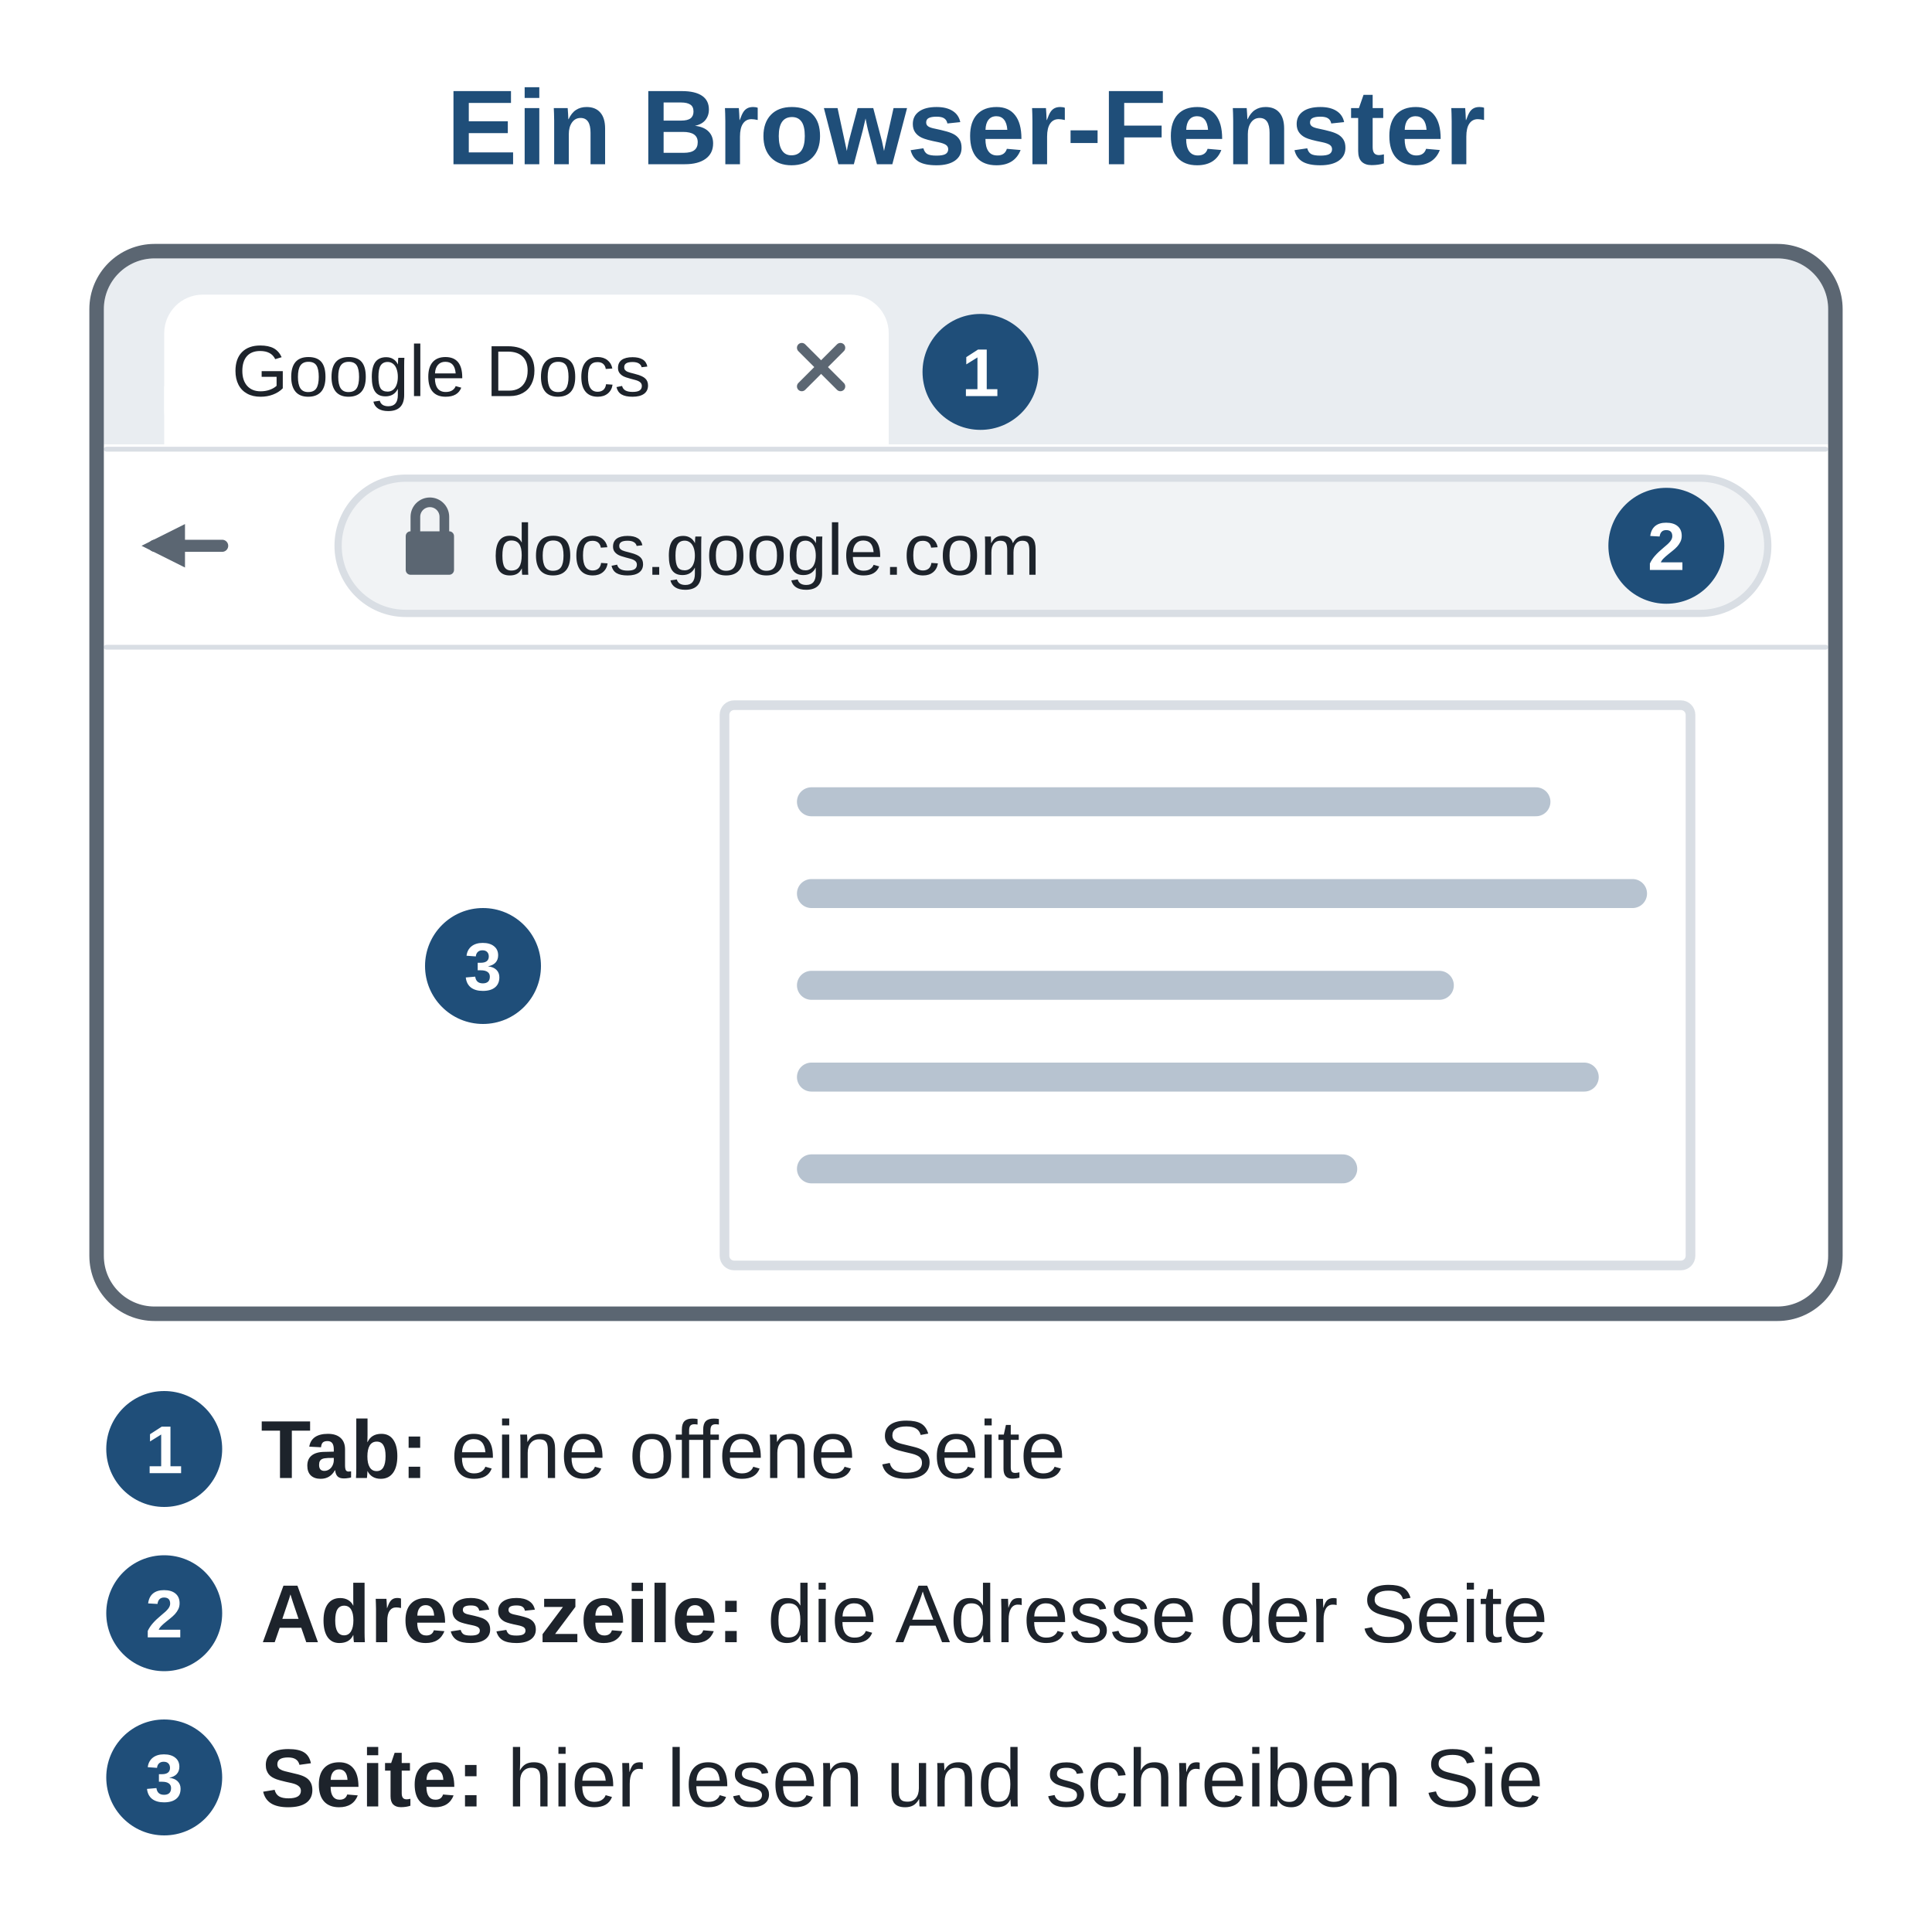
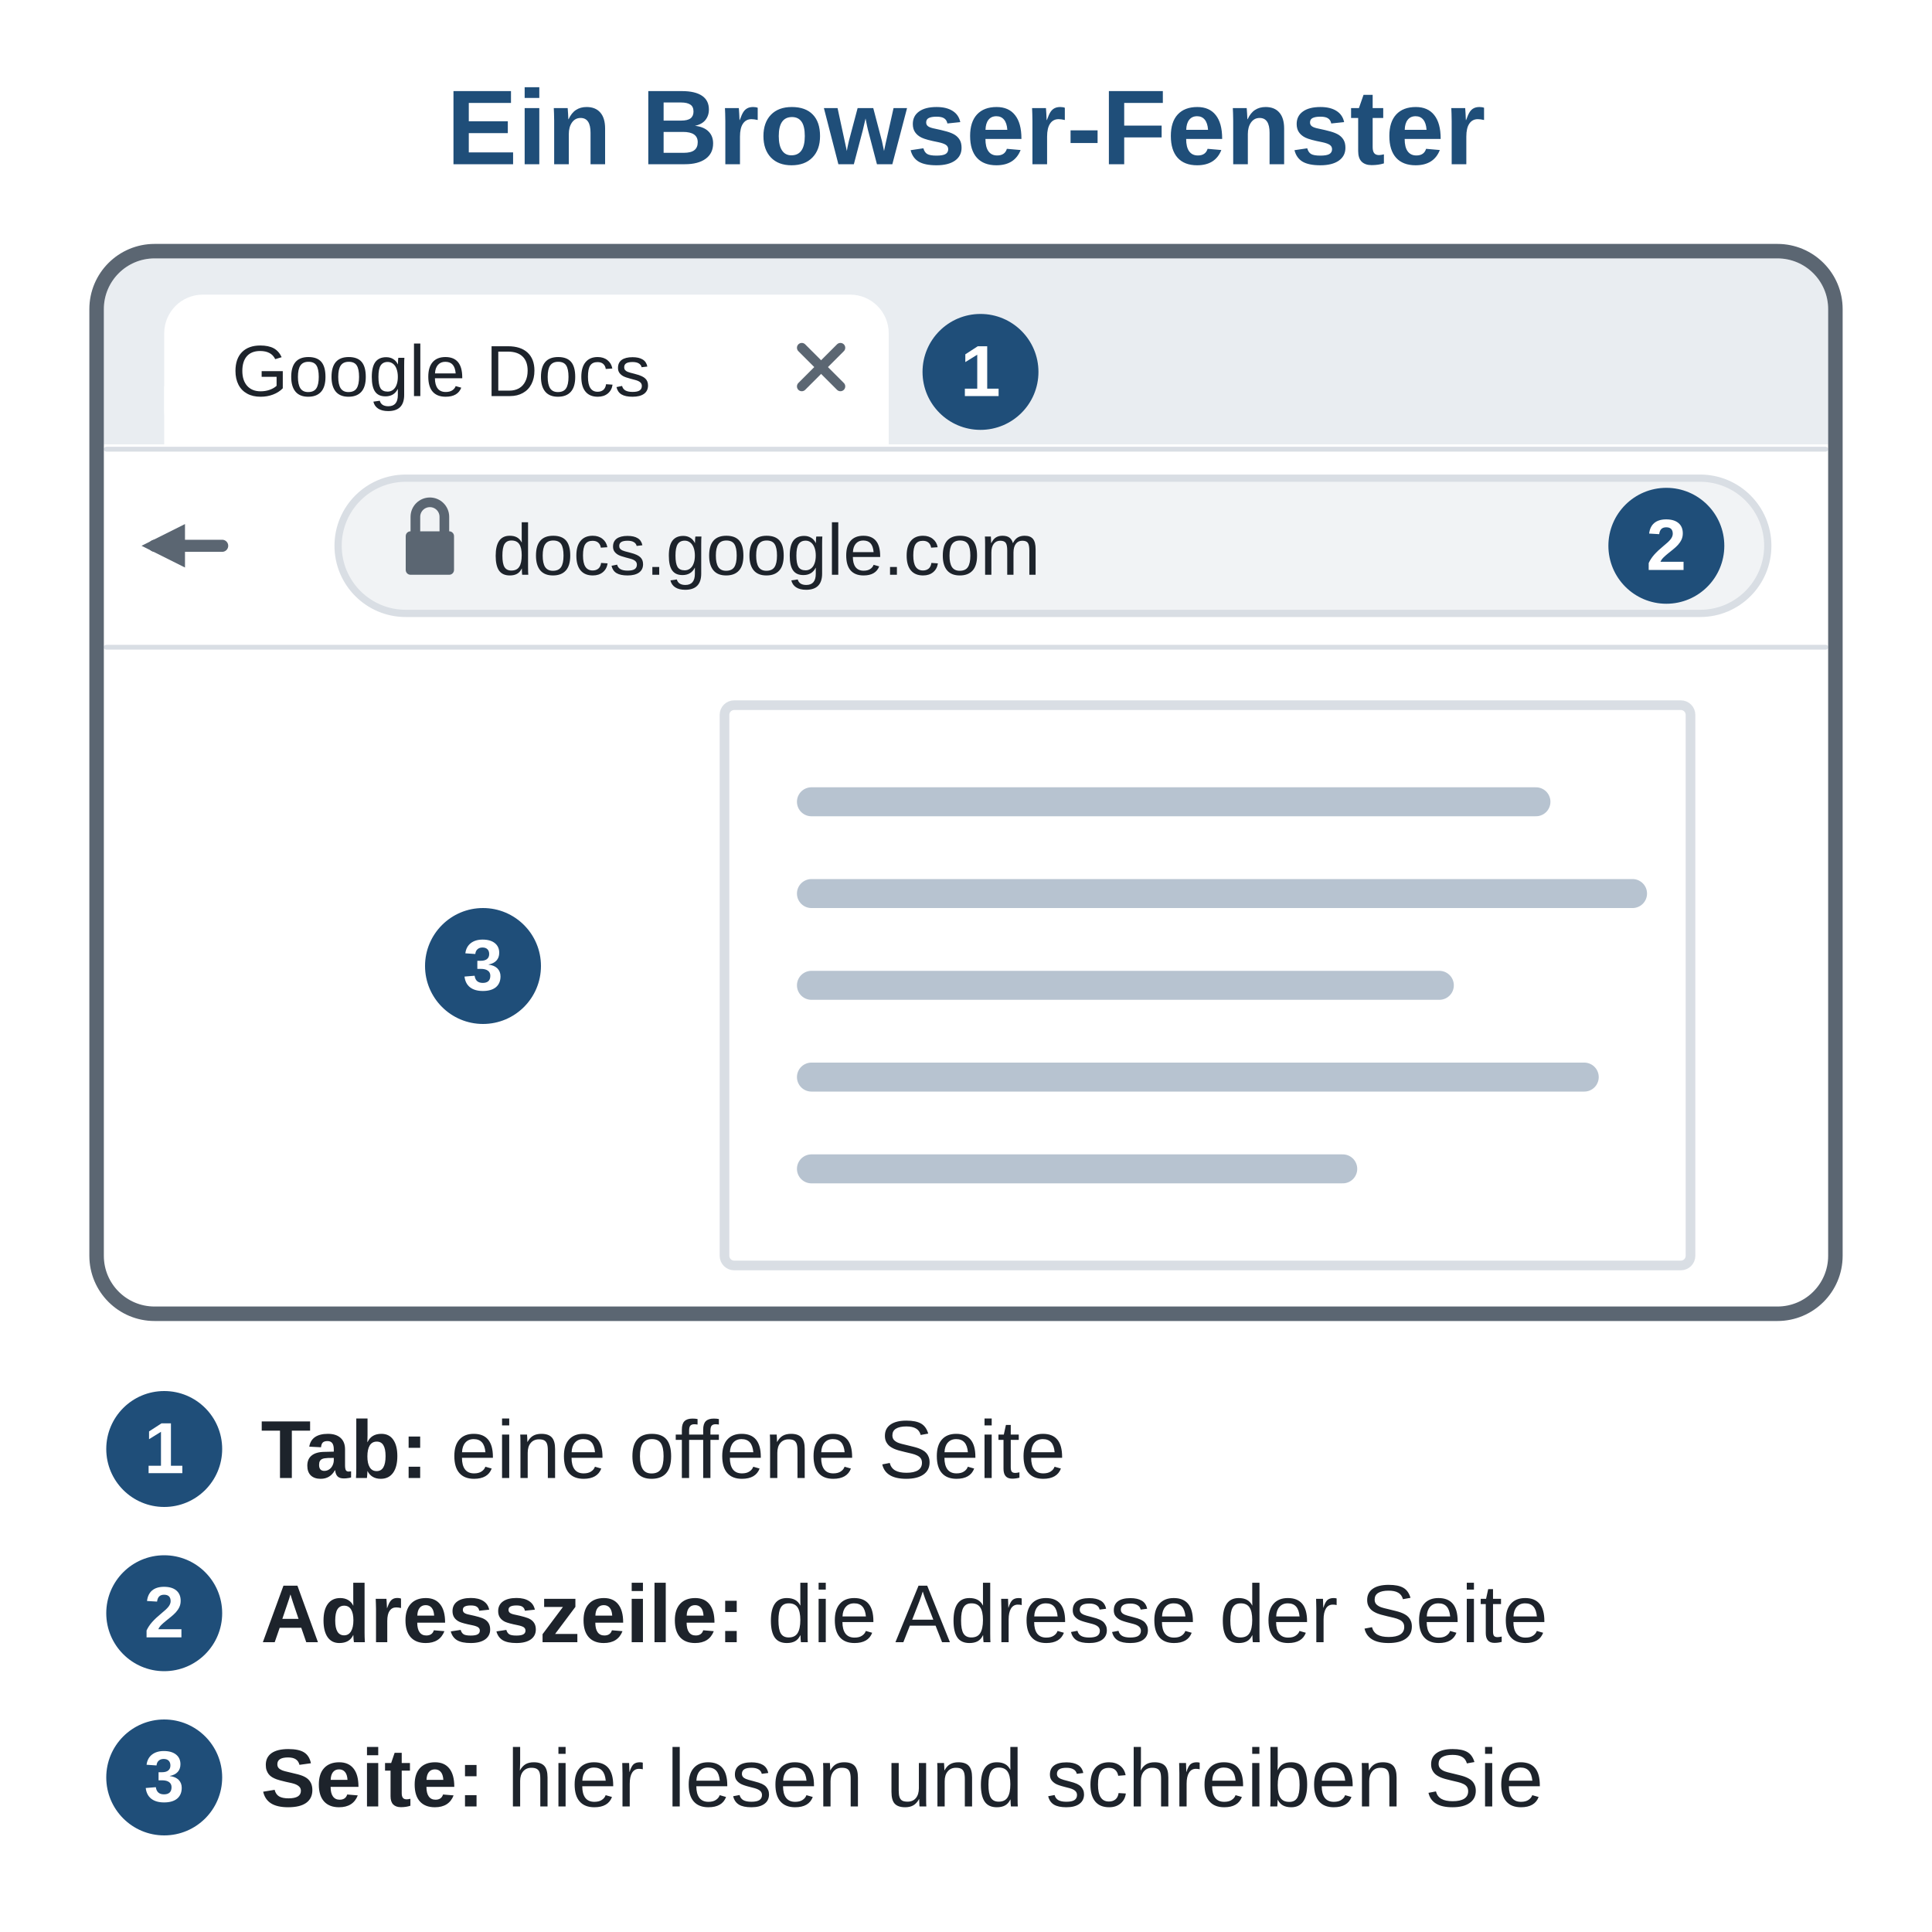
<svg xmlns="http://www.w3.org/2000/svg" viewBox="0 0 400 400" width="400" height="400" font-family="Arial, Helvetica, sans-serif" role="img" aria-labelledby="t">
  <defs>
    <marker id="pfeil1" viewBox="0 0 10 10" refX="7" refY="5" markerWidth="3.6" markerHeight="3.6" orient="auto-start-reverse">
      <path d="M0 0 L10 5 L0 10 Z" fill="#5b6672" />
    </marker>
  </defs>
  <rect width="400" height="400" fill="#ffffff" />
  <text x="200" y="34.0" font-size="22" fill="#1f4e79" text-anchor="middle" font-weight="700">Ein Browser-Fenster</text>
  <rect x="20" y="52" width="360" height="220" rx="12" fill="#fff" />
  <path d="M21.5 92 V64 a10.5 10.5 0 0 1 10.5 -10.5 H368 a10.5 10.5 0 0 1 10.5 10.5 V92 Z" fill="#e9edf1" />
  <rect x="34" y="61" width="150" height="32" rx="8" fill="#fff" />
  <rect x="34" y="80" width="150" height="14" rx="0" fill="#fff" />
  <text x="48" y="82.0" font-size="15" fill="#1d232b" text-anchor="start">Google Docs</text>
  <line x1="166" y1="72" x2="174" y2="80" stroke="#5b6672" stroke-width="2" stroke-linecap="round" />
  <line x1="174" y1="72" x2="166" y2="80" stroke="#5b6672" stroke-width="2" stroke-linecap="round" />
  <line x1="22" y1="93" x2="378" y2="93" stroke="#d9dee4" stroke-width="1" stroke-linecap="round" />
  <line x1="46" y1="113" x2="32" y2="113" stroke="#5b6672" stroke-width="2.5" stroke-linecap="round" marker-end="url(#pfeil1)" />
  <rect x="70" y="99" width="296" height="28" rx="14" fill="#f1f3f5" stroke="#d9dee4" stroke-width="1.5" />
  <rect x="84" y="110" width="10" height="9" rx="1" fill="#5b6672" />
  <path d="M86 110 v-3 a3 3 0 0 1 6 0 v3" fill="none" stroke="#5b6672" stroke-width="2" stroke-linejoin="round" stroke-linecap="round" />
  <text x="102" y="119.0" font-size="15" fill="#1d232b" text-anchor="start">docs.google.com</text>
  <line x1="22" y1="134" x2="378" y2="134" stroke="#d9dee4" stroke-width="1" stroke-linecap="round" />
  <rect x="150" y="146" width="200" height="116" rx="2" fill="#fff" stroke="#d9dee4" stroke-width="2" />
  <line x1="168" y1="166" x2="318" y2="166" stroke="#b7c3d0" stroke-width="6" stroke-linecap="round" />
  <line x1="168" y1="185" x2="338" y2="185" stroke="#b7c3d0" stroke-width="6" stroke-linecap="round" />
  <line x1="168" y1="204" x2="298" y2="204" stroke="#b7c3d0" stroke-width="6" stroke-linecap="round" />
  <line x1="168" y1="223" x2="328" y2="223" stroke="#b7c3d0" stroke-width="6" stroke-linecap="round" />
  <line x1="168" y1="242" x2="278" y2="242" stroke="#b7c3d0" stroke-width="6" stroke-linecap="round" />
  <rect x="20" y="52" width="360" height="220" rx="12" fill="none" stroke="#5b6672" stroke-width="3" />
  <circle cx="203" cy="77" r="12" fill="#1f4e79" />
-   <text x="203" y="82.0" font-size="14" fill="#fff" text-anchor="middle" font-weight="700">1</text>
+   <text x="203" y="82.0" font-size="15" fill="#fff" text-anchor="middle" font-weight="700">1</text>
  <circle cx="345" cy="113" r="12" fill="#1f4e79" />
-   <text x="345" y="118.0" font-size="14" fill="#fff" text-anchor="middle" font-weight="700">2</text>
+   <text x="345" y="118.0" font-size="15" fill="#fff" text-anchor="middle" font-weight="700">2</text>
  <circle cx="100" cy="200" r="12" fill="#1f4e79" />
-   <text x="100" y="205.0" font-size="14" fill="#fff" text-anchor="middle" font-weight="700">3</text>
+   <text x="100" y="205.0" font-size="15" fill="#fff" text-anchor="middle" font-weight="700">3</text>
  <circle cx="34" cy="300" r="12" fill="#1f4e79" />
-   <text x="34" y="305.0" font-size="14" fill="#fff" text-anchor="middle" font-weight="700">1</text>
+   <text x="34" y="305.0" font-size="15" fill="#fff" text-anchor="middle" font-weight="700">1</text>
  <text x="54" y="306.0" font-size="17" fill="#1d232b" text-anchor="start">
    <tspan font-weight="700">Tab:</tspan> eine offene Seite</text>
  <circle cx="34" cy="334" r="12" fill="#1f4e79" />
-   <text x="34" y="339.0" font-size="14" fill="#fff" text-anchor="middle" font-weight="700">2</text>
+   <text x="34" y="339.0" font-size="15" fill="#fff" text-anchor="middle" font-weight="700">2</text>
  <text x="54" y="340.0" font-size="17" fill="#1d232b" text-anchor="start">
    <tspan font-weight="700">Adresszeile:</tspan> die Adresse der Seite</text>
  <circle cx="34" cy="368" r="12" fill="#1f4e79" />
-   <text x="34" y="373.0" font-size="14" fill="#fff" text-anchor="middle" font-weight="700">3</text>
+   <text x="34" y="373.0" font-size="15" fill="#fff" text-anchor="middle" font-weight="700">3</text>
  <text x="54" y="374.0" font-size="17" fill="#1d232b" text-anchor="start">
    <tspan font-weight="700">Seite:</tspan> hier lesen und schreiben Sie</text>
</svg>
